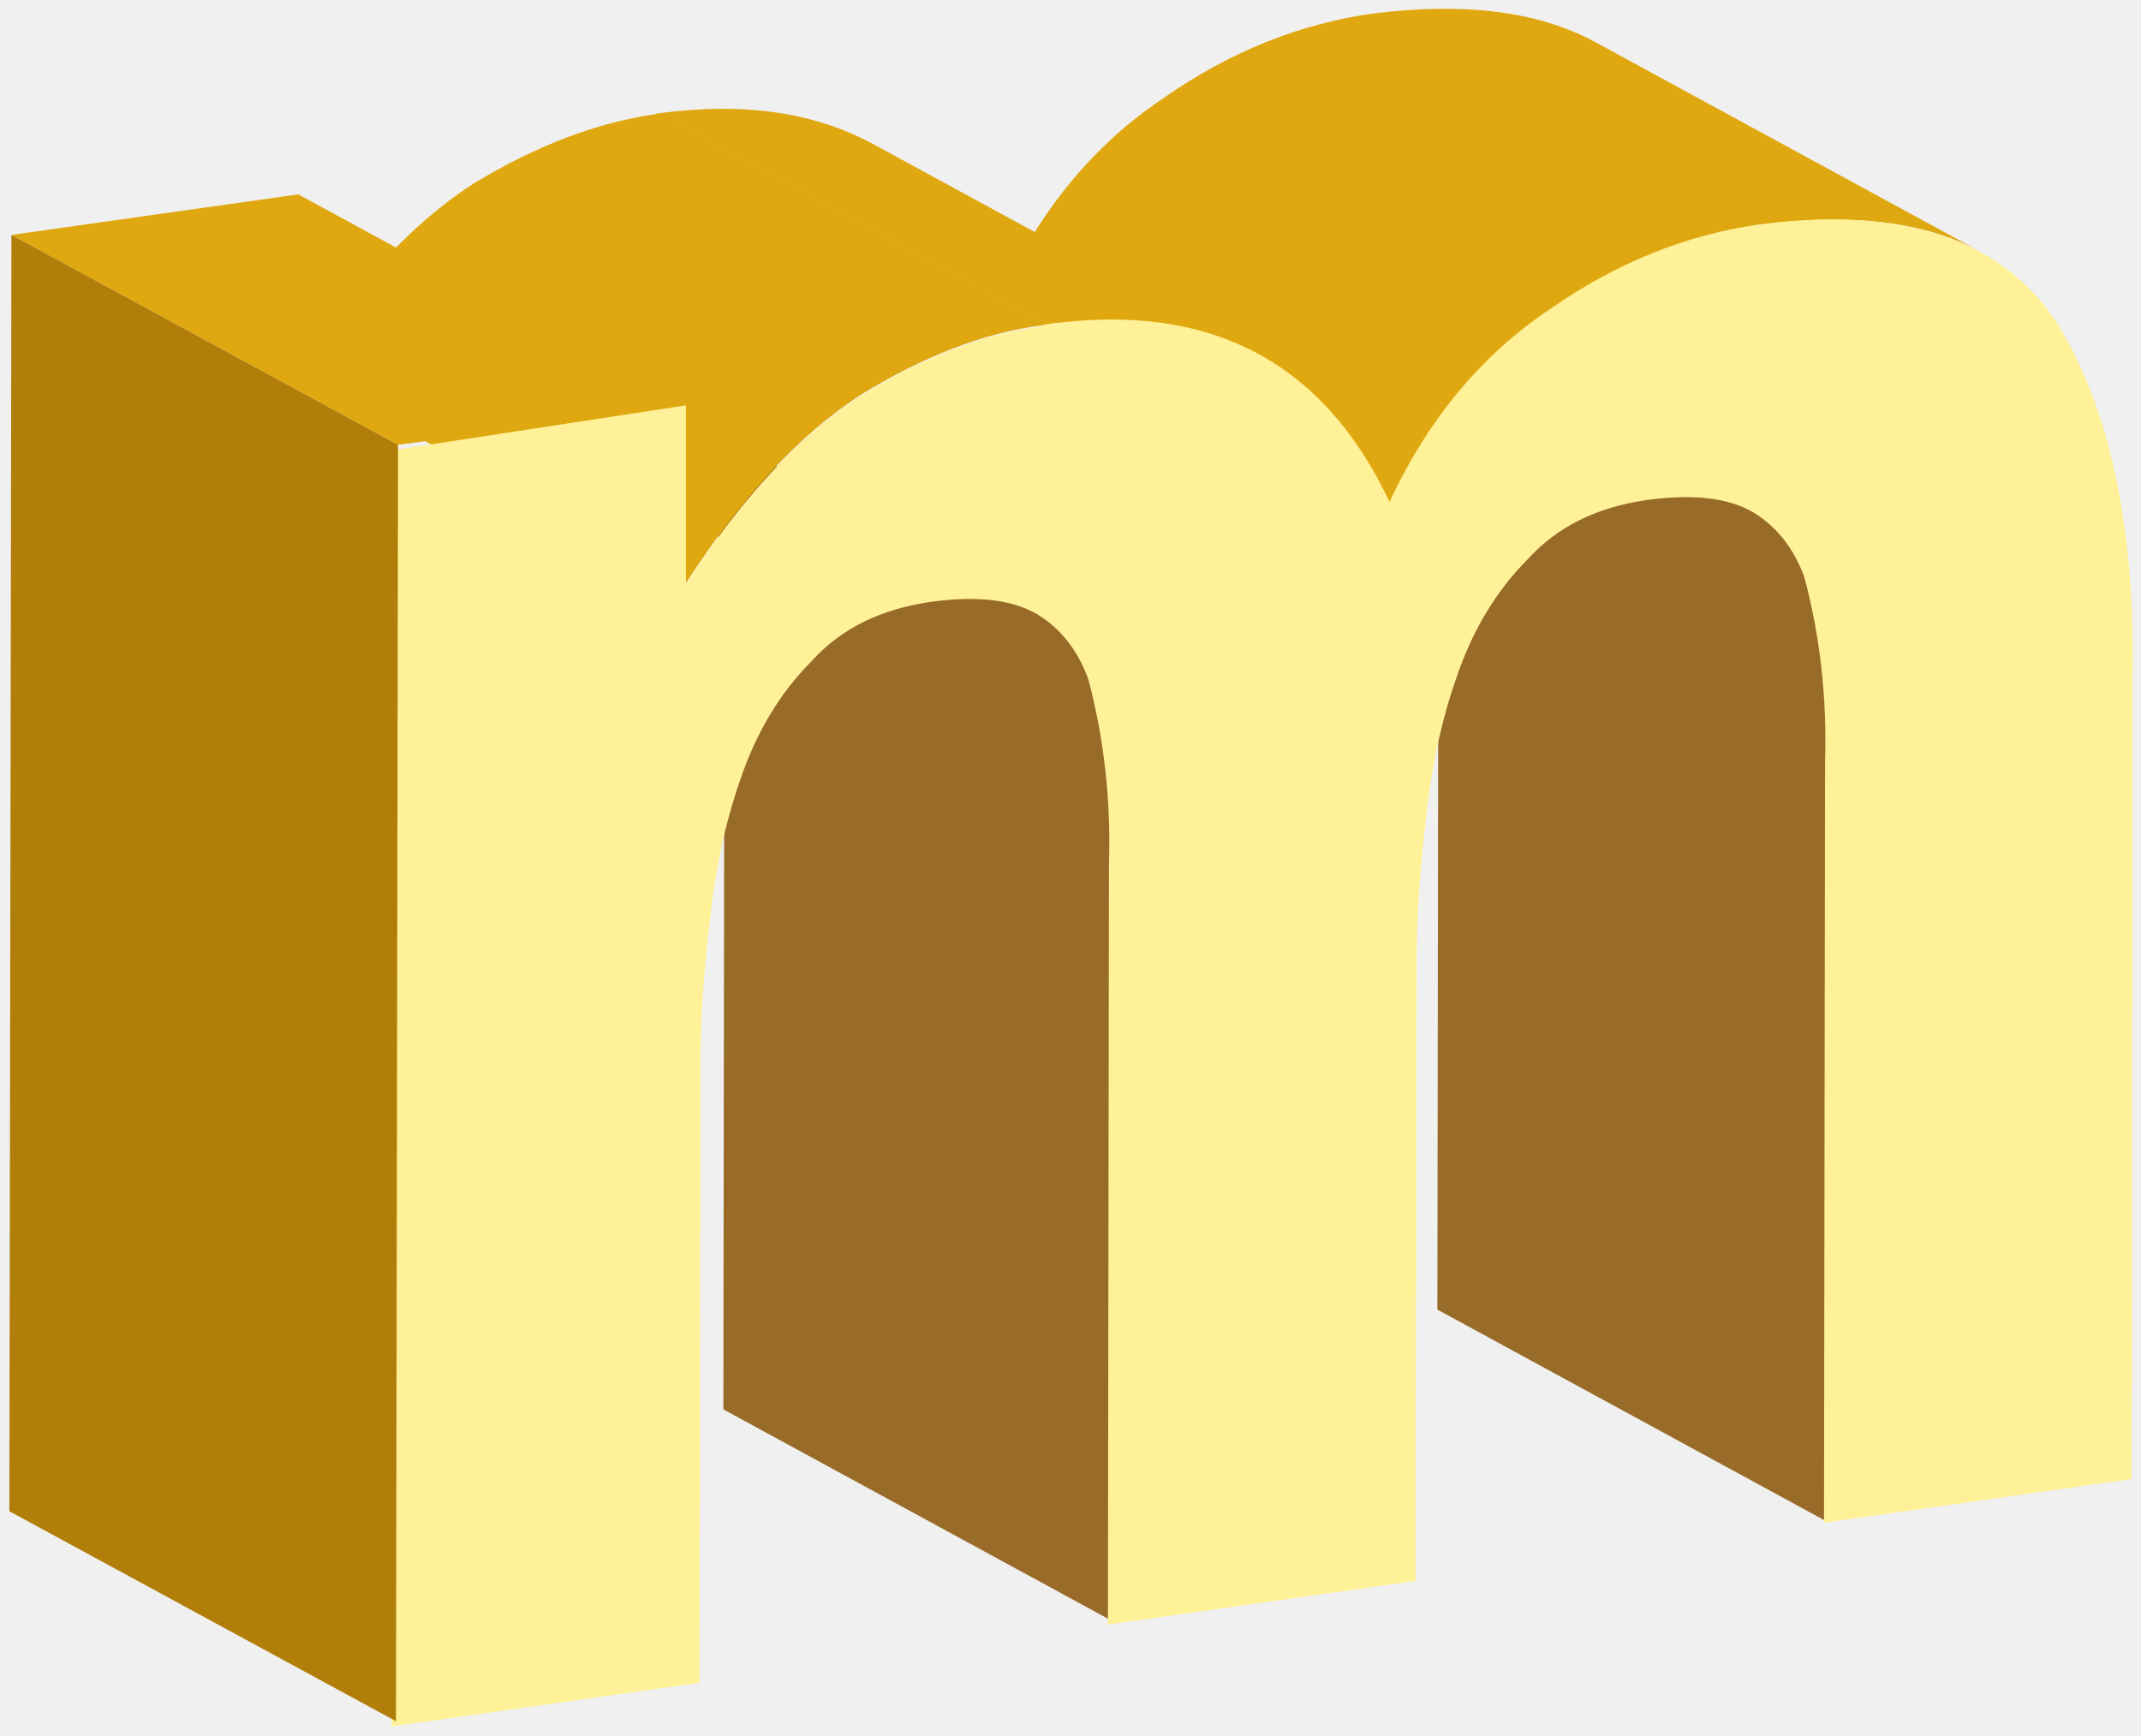
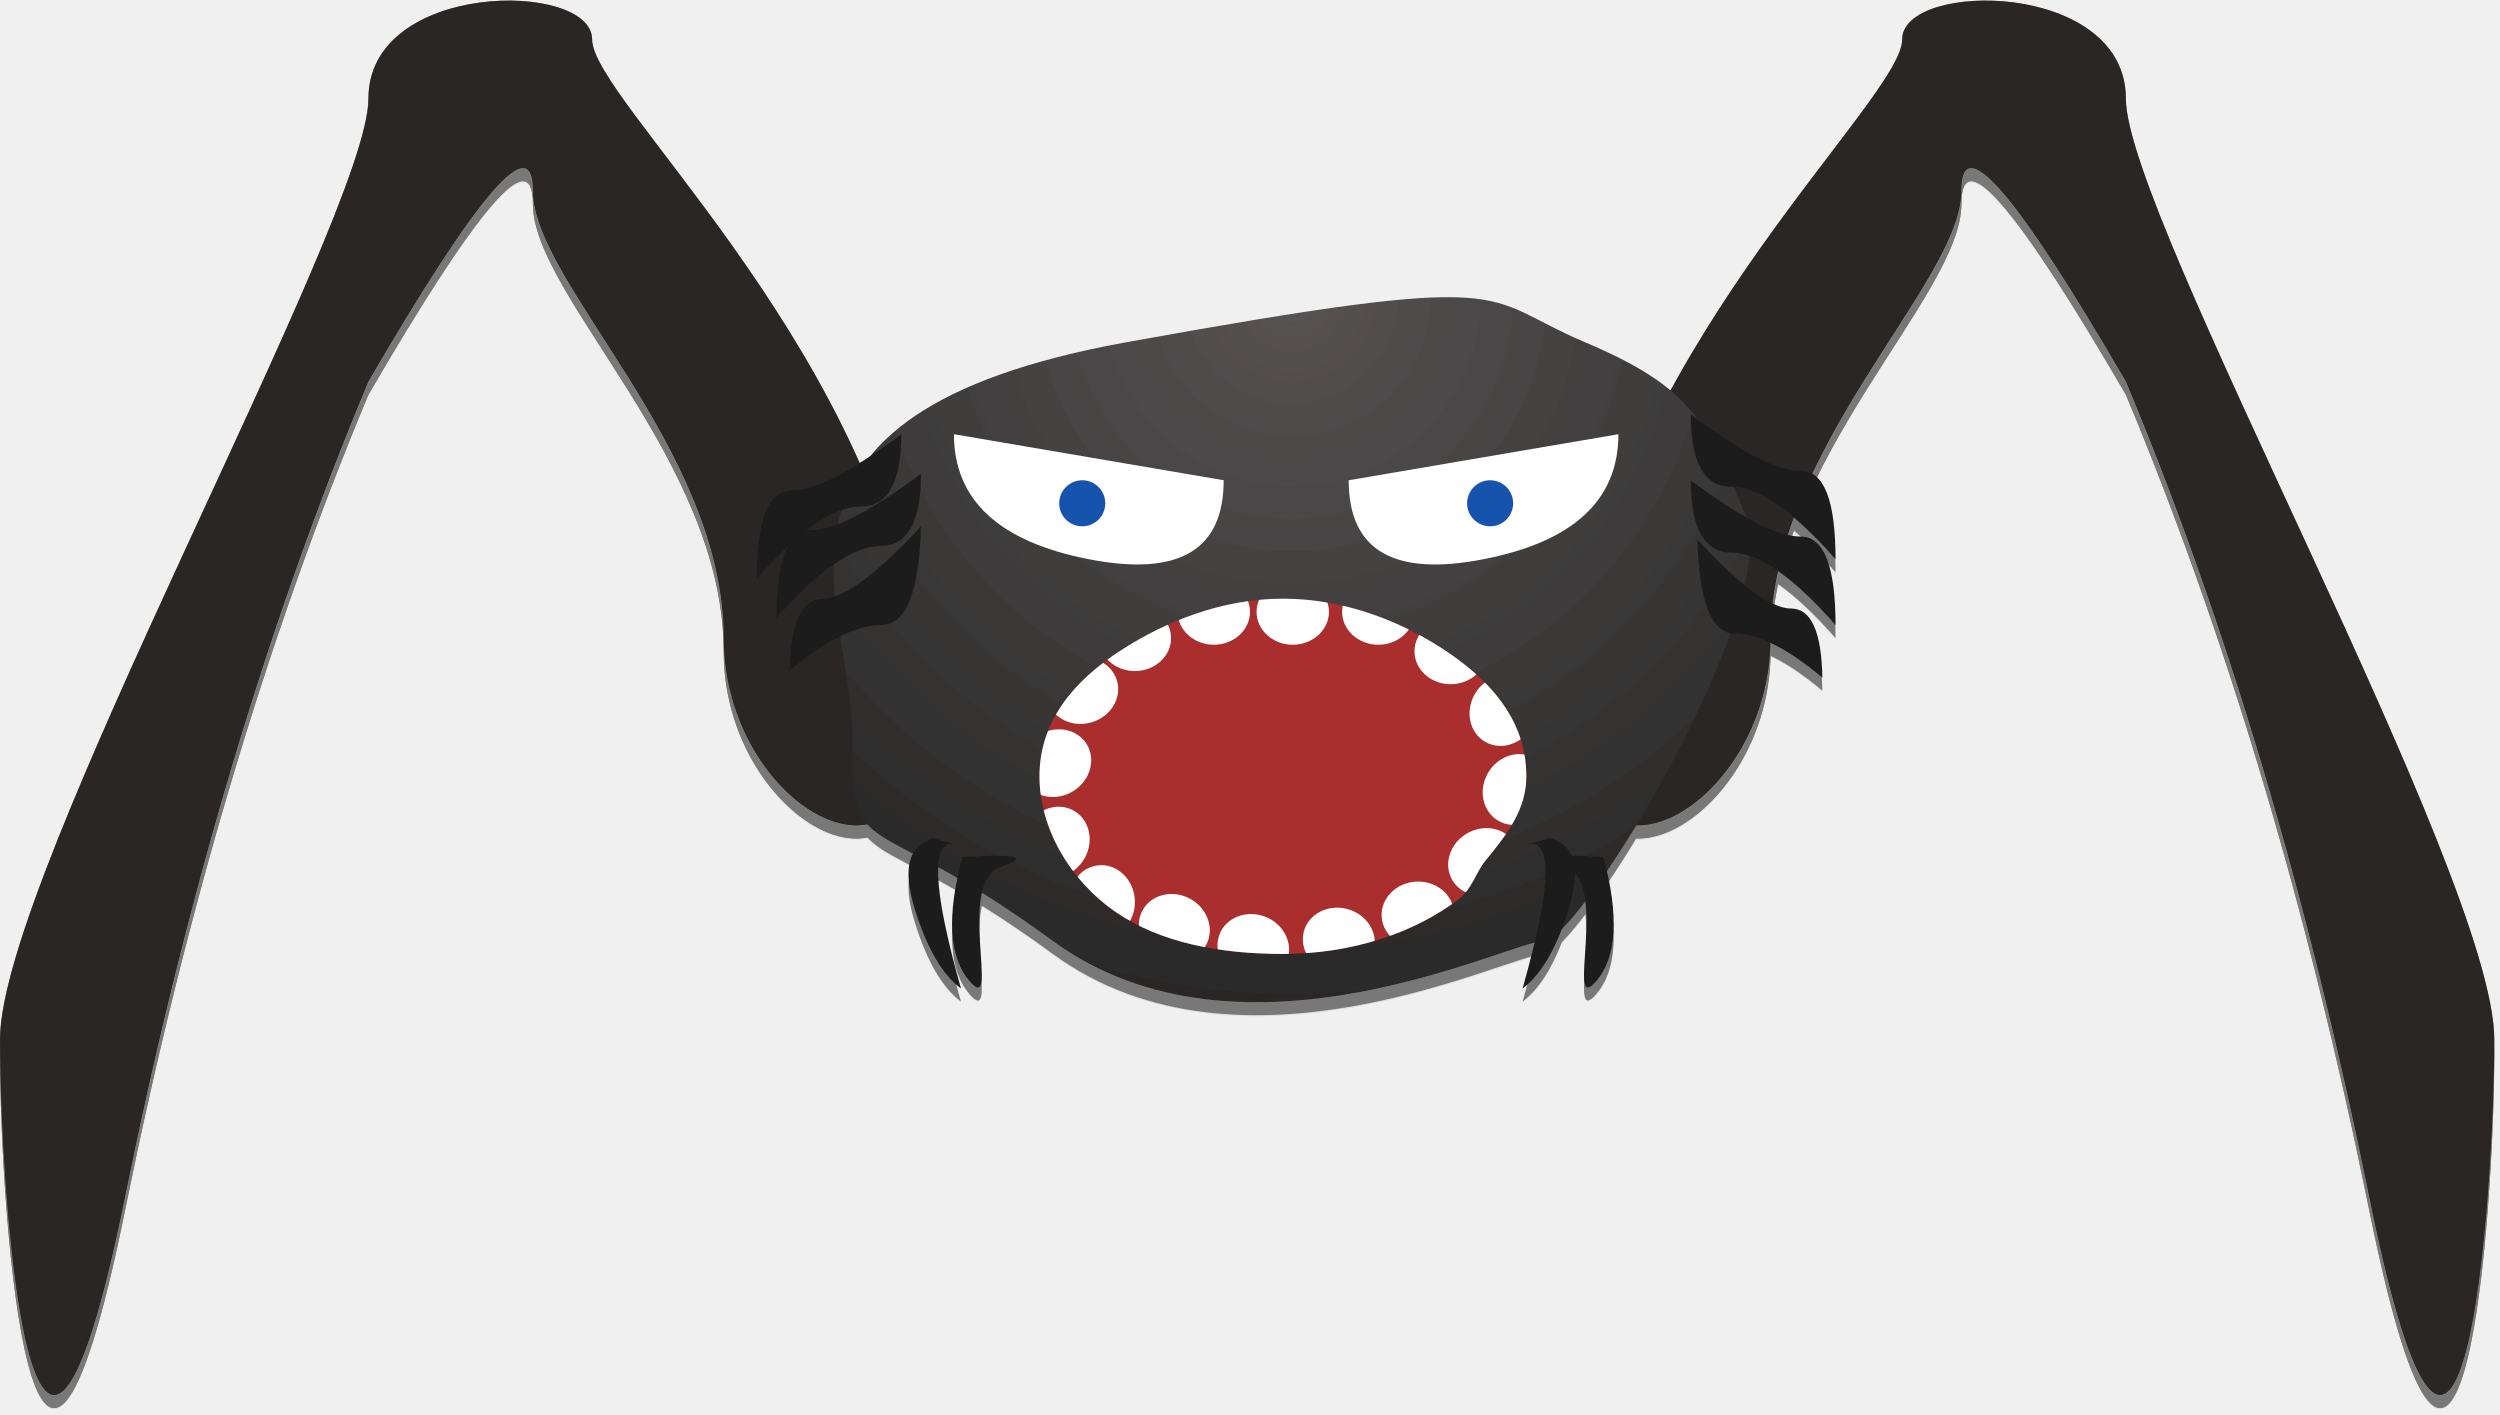
- <svg xmlns="http://www.w3.org/2000/svg" width="206px" height="167px" viewBox="0 0 206 167" version="1.1">
-   <defs />
-   <g id="Page-1" stroke="none" stroke-width="1" fill="none" fill-rule="evenodd">
-     <g id="XMLID_613_" transform="translate(-699, -336)" fill-rule="nonzero">
-       <g id="XMLID_887_" transform="translate(699, 336)">
-         <path d="M173.7,55.3 C172.7,52.6 171.1,50.5 168.8,49.1 L131.5,28.8 C133.7,30.2 135.3,32.3 136.4,35 C137.9,40.7 138.5,46.6 138.4,52.8 L138.3,126 L175.6,146.3 L175.7,73.1 C175.8,66.9 175.2,61 173.7,55.3 Z" id="XMLID_597_" fill="#986B29" />
-         <g id="XMLID_912_" transform="translate(131, 28)" fill="#000000">
-           <path d="M0.3,0.6 L37.6,20.9 C37.7,21 37.8,21 37.9,21.1 L0.6,0.8 C0.5,0.7 0.4,0.7 0.3,0.6 Z" id="XMLID_913_" />
+ <svg xmlns="http://www.w3.org/2000/svg" xmlns:xlink="http://www.w3.org/1999/xlink" width="380px" height="215px" viewBox="0 0 380 215" version="1.1">
+   <defs>
+     <filter x="-0.3%" y="-0.5%" width="100.5%" height="101.9%" filterUnits="objectBoundingBox" id="filter-1">
+       <feOffset dx="0" dy="2" in="SourceAlpha" result="shadowOffsetOuter1" />
+       <feColorMatrix values="0 0 0 0 0   0 0 0 0 0   0 0 0 0 0  0 0 0 0.5 0" type="matrix" in="shadowOffsetOuter1" result="shadowMatrixOuter1" />
+       <feMerge>
+         <feMergeNode in="shadowMatrixOuter1" />
+         <feMergeNode in="SourceGraphic" />
+       </feMerge>
+     </filter>
+     <path d="M56,58 C40.667,94.667 28.333,136 19,182 C5,251 7.77156117e-16,183 0,158 C0,133 56,33 56,15 C56,-3 90,-3 90,6 C90,15 131,51 139,97 C147,143 110,126 110,97 C110,68 81,43 81,29 C81,19.667 72.667,29.333 56,58 Z" id="path-2" />
+     <path d="M295,58 C279.667,94.667 267.333,136 258,182 C244,251 239,183 239,158 C239,133 295,33 295,15 C295,-3 329,-3 329,6 C329,15 370,51 378,97 C386,143 349,126 349,97 C349,68 320,43 320,29 C320,19.667 311.667,29.333 295,58 Z" id="path-3" />
+     <radialGradient cx="50%" cy="0%" fx="50%" fy="0%" r="100%" gradientTransform="translate(0.5,0),scale(0.769434,1),rotate(90),translate(-0.5,-0)" id="radialGradient-4">
+       <stop stop-color="#575353" offset="0%" />
+       <stop stop-color="#292828" offset="100%" />
+     </radialGradient>
+     <path d="M37,54 C47.552,54 57.073,50.776 63.814,45.605 C65.693,44.163 66.356,41.57 67.766,39.853 C71.089,35.803 74,32.064 74,27 C74,19.276 69.556,13.31 62.431,8.389 C55.801,3.809 46.85,0 37,0 C27.692,0 19.187,3.508 12.685,7.648 C4.912,12.598 0,18.88 0,27 C0,34.781 4.51,42.792 11.726,47.72 C18.34,52.235 27.228,54 37,54 Z" id="path-5" />
+   </defs>
+   <g id="Symbols" stroke="none" stroke-width="1" fill="none" fill-rule="evenodd">
+     <g id="letter/m" transform="translate(-22, -6)">
+       <g id="m" filter="url(#filter-1)" transform="translate(22, 6)">
+         <g id="Path-17">
+           <use fill="#9B8B69" xlink:href="#path-2" />
+           <use fill="#292828" xlink:href="#path-2" />
        </g>
-         <path d="M153.4,4 C148,1.1 141,0.2 132.1,1.3 C125,2.3 118.3,5 112,9.4 C105.4,13.8 100.2,20 96.5,28 L133.8,48.3 C137.5,40.3 142.7,34.1 149.3,29.7 C155.6,25.3 162.3,22.6 169.4,21.6 C178.2,20.5 185.3,21.3 190.7,24.3 L153.4,4 Z" id="XMLID_595_" fill="#E0A810" />
-         <path d="M105,64.9 C104,62.2 102.4,60.1 100.1,58.7 L62.8,38.4 C65,39.8 66.6,41.9 67.7,44.6 C69.2,50.3 69.8,56.2 69.7,62.4 L69.6,135.6 L106.9,155.9 L107,82.7 C107.1,76.6 106.5,70.6 105,64.9 Z" id="XMLID_598_" fill="#986B29" />
-         <g id="XMLID_900_" transform="translate(62, 38)" fill="#000000">
-           <path d="M0.6,0.3 L37.9,20.6 C38,20.7 38.1,20.7 38.2,20.8 L0.9,0.5 C0.8,0.4 0.7,0.3 0.6,0.3 Z" id="XMLID_901_" />
+         <g id="Path-17-Copy" transform="translate(309.0663, 106.0704) scale(-1, 1) translate(-309.0663, -106.0704) ">
+           <use fill="#9B8B69" xlink:href="#path-3" />
+           <use fill="#292828" xlink:href="#path-3" />
        </g>
-         <g id="XMLID_898_" transform="translate(63, 10)" fill="#E0A810">
-           <path d="M20.9,3.8 L58.2,24.1 C52.6,21.1 45.8,20.1 37.7,21.2 L0.4,0.9 C8.5,-0.2 15.3,0.8 20.9,3.8 Z" id="XMLID_899_" />
+         <path d="M240.872,52 C224.351,45 232.176,41 171.31,52 C110.443,63 129.572,92 129.572,112 C129.572,132 131.311,122 160.006,143 C188.7,164 229.568,143 234.785,143 C240.002,143 271.305,92 265.218,78 C259.132,64 257.393,59 240.872,52 Z" id="Path-18" fill="url(#radialGradient-4)" />
+         <g id="teeth" transform="translate(158, 91)">
+           <mask id="mask-6" fill="white">
+             <use xlink:href="#path-5" />
+           </mask>
+           <use id="Mask" fill="#AB2D2D" xlink:href="#path-5" />
+           <g mask="url(#mask-6)" fill="#FFFFFF">
+             <g transform="translate(-5, -3)">
+               <ellipse id="tooth" cx="67.5" cy="11" rx="5.5" ry="5" />
+               <ellipse id="tooth-copy" cx="56.5" cy="5" rx="5.5" ry="5" />
+               <ellipse id="tooth-copy-2" cx="43.5" cy="5" rx="5.5" ry="5" />
+               <ellipse id="tooth-copy-3" cx="31.5" cy="5" rx="5.5" ry="5" />
+               <ellipse id="tooth-copy-4" cx="19.5" cy="9" rx="5.5" ry="5" />
+               <ellipse id="tooth-copy-5" transform="translate(11.5, 17) rotate(-16) translate(-11.5, -17) " cx="11.5" cy="17" rx="5.5" ry="5" />
+               <ellipse id="tooth-copy-6" transform="translate(7.5, 28) rotate(-32) translate(-7.5, -28) " cx="7.5" cy="28" rx="5.5" ry="5" />
+               <ellipse id="tooth-copy-7" transform="translate(7.5, 40) rotate(-60) translate(-7.5, -40) " cx="7.5" cy="40" rx="5.5" ry="5" />
+               <ellipse id="tooth-copy-8" transform="translate(14.5, 49) rotate(-96) translate(-14.5, -49) " cx="14.5" cy="49" rx="5.5" ry="5" />
+               <ellipse id="tooth-copy-9" transform="translate(25.5, 53) rotate(-152) translate(-25.5, -53) " cx="25.5" cy="53" rx="5.5" ry="5" />
+               <ellipse id="tooth-copy-10" transform="translate(37.5, 56) rotate(-159) translate(-37.5, -56) " cx="37.5" cy="56" rx="5.5" ry="5" />
+               <ellipse id="tooth-copy-11" transform="translate(50.5, 55) rotate(-165) translate(-50.5, -55) " cx="50.5" cy="55" rx="5.5" ry="5" />
+               <ellipse id="tooth-copy-12" transform="translate(62.5, 51) rotate(-184) translate(-62.5, -51) " cx="62.5" cy="51" rx="5.5" ry="5" />
+               <ellipse id="tooth-copy-13" transform="translate(72.5, 43) rotate(-210) translate(-72.5, -43) " cx="72.5" cy="43" rx="5.5" ry="5" />
+               <ellipse id="tooth-copy-14" transform="translate(77.5, 32) rotate(-240) translate(-77.5, -32) " cx="77.5" cy="32" rx="5.5" ry="5" />
+               <ellipse id="tooth-copy-15" transform="translate(75.5, 20) rotate(-240) translate(-75.5, -20) " cx="75.5" cy="20" rx="5.5" ry="5" />
+             </g>
+           </g>
        </g>
-         <path d="M63.5,10.9 C63.3,10.9 63.2,10.9 63,11 C57.4,11.8 51.6,14 45.5,17.7 C39.5,21.6 34,27.6 28.7,35.8 L66,56.1 C71.3,47.9 76.8,41.9 82.8,38 C88.8,34.3 94.7,32 100.3,31.3 C100.5,31.3 100.6,31.2 100.8,31.2 L63.5,10.9 Z" id="XMLID_594_" fill="#E0A810" />
-         <g id="XMLID_892_" transform="translate(1, 18)" fill="#E0A810">
-           <polygon id="XMLID_893_" points="37.3 24.8 0.1 4.6 27.7 0.7 65 21" />
+         <g id="Group" transform="translate(115, 66)" fill="#1F1F1F">
+           <path d="M22,0 C14.373,5.704 8.8,8.556 5.28,8.556 C1.76,8.556 0,13.037 0,22 C6.453,14.667 11.733,11 15.84,11 C19.947,11 22,7.333 22,0 Z" id="Path-19" />
+           <path d="M25,6 C17.373,11.704 11.8,14.556 8.28,14.556 C4.76,14.556 3,19.037 3,28 C9.453,20.667 14.733,17 18.84,17 C22.947,17 25,13.333 25,6 Z" id="Path-19-Copy" />
+           <path d="M25,14 C18.2,21.333 13.2,25 10,25 C6.8,25 5.133,28.667 5,36 C10.6,31.333 15.267,29 19,29 C22.733,29 24.733,24 25,14 Z" id="Path-19-Copy-2" />
        </g>
-         <g id="XMLID_890_" transform="translate(37, 21)" fill="#FFF197">
-           <path d="M63.7,10.2 C79.3,8 90.3,13.7 96.7,27.3 C100.4,19.3 105.6,13.1 112.2,8.7 C118.5,4.3 125.2,1.6 132.3,0.6 C146.1,-1.2 155.7,2 161,10.2 C166,18.4 168.4,29.6 168.2,43.8 L168.1,121.3 L138.5,125.5 L138.6,52.3 C138.8,46.1 138.1,40.1 136.6,34.5 C135.6,31.8 134,29.7 131.7,28.3 C129.3,26.9 126,26.5 121.5,27.1 C116.6,27.8 112.8,29.7 110,32.8 C106.9,35.9 104.6,39.8 103.1,44.3 C101.6,48.6 100.7,53.1 100.2,57.8 C99.6,62.8 99.3,67.4 99.3,71.5 L99.2,131.1 L69.6,135.3 L69.7,62.1 C69.9,55.9 69.2,49.9 67.7,44.3 C66.7,41.6 65.1,39.5 62.8,38.1 C60.4,36.7 57.1,36.3 52.6,36.9 C47.7,37.6 43.9,39.5 41.1,42.6 C38,45.7 35.7,49.6 34.2,54.1 C32.7,58.4 31.8,62.9 31.3,67.6 C30.7,72.6 30.4,77.2 30.4,81.3 L30.3,140.9 L0.7,145.1 L0.9,22.3 L29,18 L29,35.2 C34.3,27 39.8,21 45.8,17.1 C51.8,13.4 57.7,11.1 63.3,10.4 C63.4,10.3 63.5,10.2 63.7,10.2 Z" id="XMLID_891_" />
+         <g id="Group-Copy" transform="translate(268, 83) scale(-1, 1) translate(-268, -83) translate(257, 63)" fill="#1F1F1F">
+           <path d="M22,0 C14.373,5.704 8.8,8.556 5.28,8.556 C1.76,8.556 0,13.037 0,22 C6.453,14.667 11.733,11 15.84,11 C19.947,11 22,7.333 22,0 Z" id="Path-19" />
+           <path d="M22,10 C14.373,15.704 8.8,18.556 5.28,18.556 C1.76,18.556 0,23.037 0,32 C6.453,24.667 11.733,21 15.84,21 C19.947,21 22,17.333 22,10 Z" id="Path-19-Copy" />
+           <path d="M21,19 C14.54,26 9.79,29.5 6.75,29.5 C3.71,29.5 2.127,33 2,40 C7.32,35.545 11.753,33.318 15.3,33.318 C18.847,33.318 20.747,28.545 21,19 Z" id="Path-19-Copy-2" />
        </g>
-         <g id="XMLID_888_" transform="translate(0, 22)" fill="#B07E09">
-           <polygon id="XMLID_889_" points="38.1 143.6 0.9 123.4 1.1 0.6 38.3 20.8" />
+         <path d="M139,128 C135.667,130 135.667,133.667 139,139 C142.333,144.333 145.667,147.667 149,149 C140.667,135 138.583,128 142.75,128 C146.917,128 145.667,128 139,128 Z" id="Path-20" fill="#1F1F1F" transform="translate(142.75, 138.5) rotate(15) translate(-142.75, -138.5) " />
+         <path d="M144,131 C144,140.333 146,146.333 150,149 C156,153 144,135 150,131 C154,128.333 152,128.333 144,131 Z" id="Path-21" fill="#1F1F1F" transform="translate(148, 139.288) rotate(15) translate(-148, -139.288) " />
+         <path d="M231,128 C227.667,130 227.667,133.667 231,139 C234.333,144.333 237.667,147.667 241,149 C232.667,135 230.583,128 234.75,128 C238.917,128 237.667,128 231,128 Z" id="Path-20-Copy" fill="#1F1F1F" transform="translate(234.75, 138.5) scale(-1, 1) rotate(15) translate(-234.75, -138.5) " />
+         <path d="M238,131 C238,140.333 240,146.333 244,149 C250,153 238,135 244,131 C248,128.333 246,128.333 238,131 Z" id="Path-21-Copy" fill="#1F1F1F" transform="translate(242, 139.288) scale(-1, 1) rotate(15) translate(-242, -139.288) " />
+         <g id="eye" transform="translate(145, 66)">
+           <path d="M0,0 L41,7 C41,17.667 34.167,21.667 20.5,19 C6.833,16.333 0,10 0,0 Z" fill="#FFFFFF" />
+           <circle id="pupil" fill="#1953AD" cx="19.5" cy="10.5" r="3.5" />
+         </g>
+         <g id="eye" transform="translate(225.5, 76) scale(-1, 1) translate(-225.5, -76) translate(205, 66)">
+           <path d="M0,0 L41,7 C41,17.667 34.167,21.667 20.5,19 C6.833,16.333 0,10 0,0 Z" fill="#FFFFFF" />
+           <circle id="pupil" fill="#1953AD" cx="19.5" cy="10.5" r="3.5" />
        </g>
      </g>
    </g>
  </g>
</svg>
